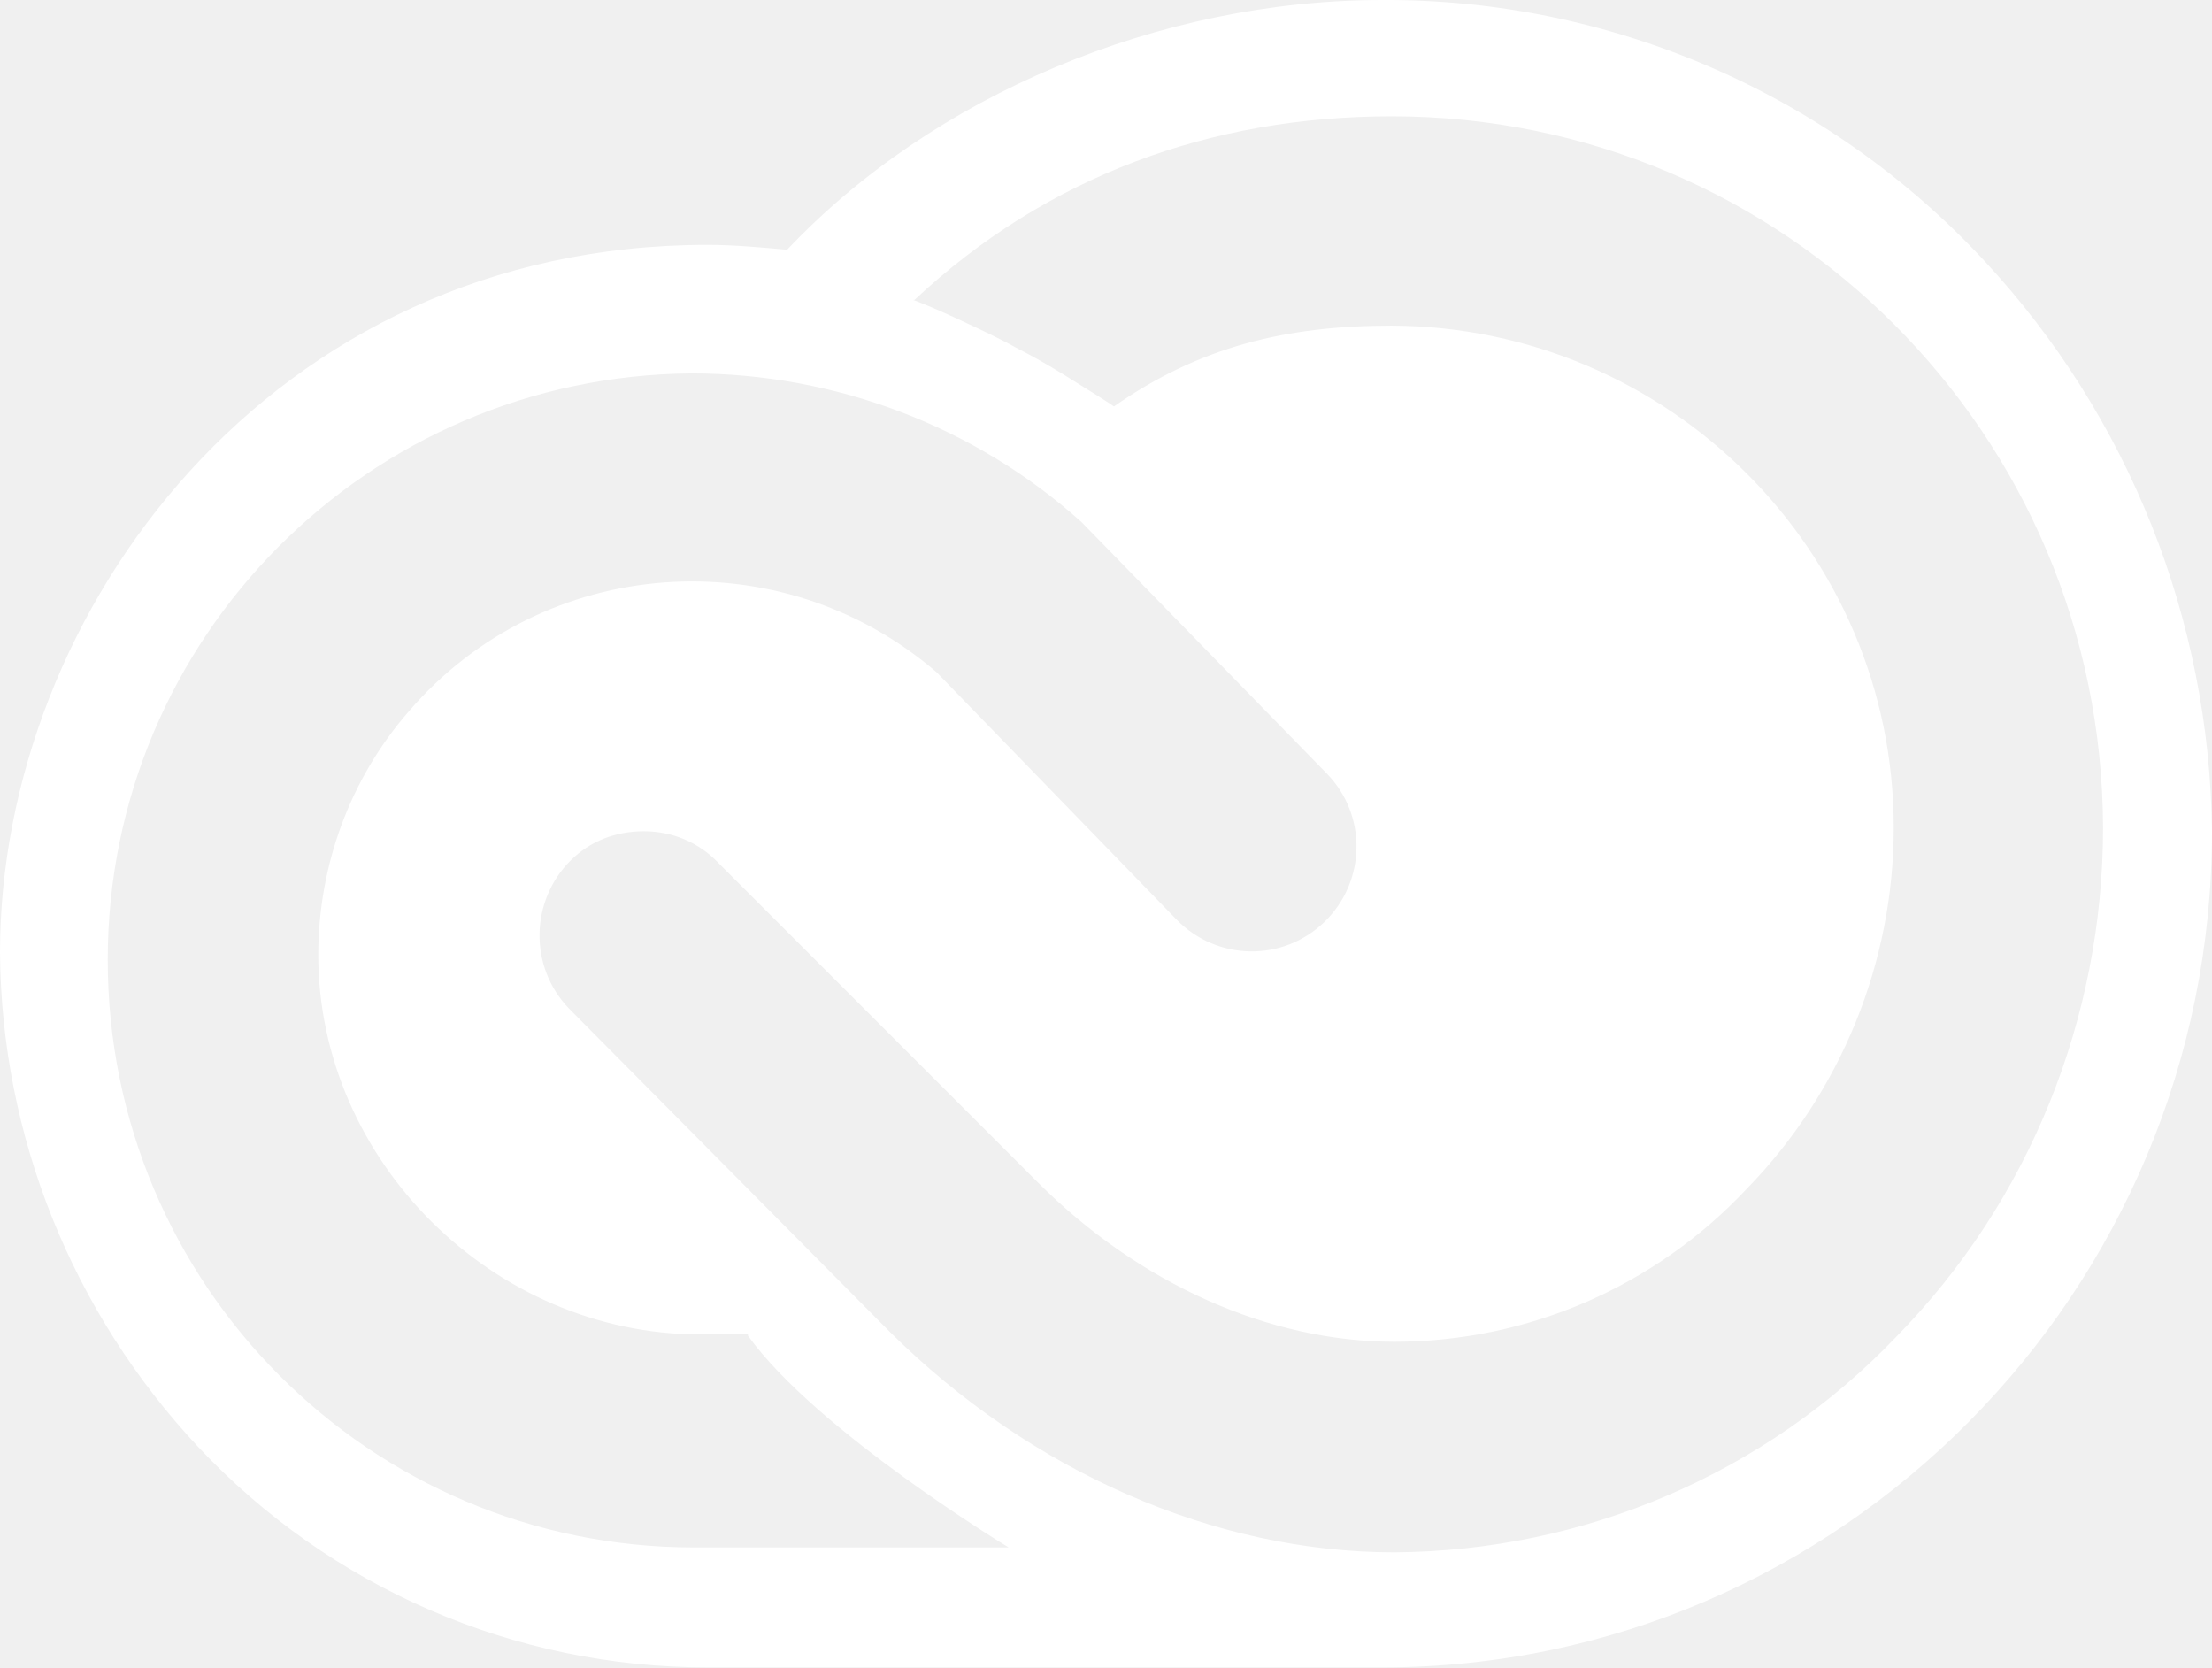
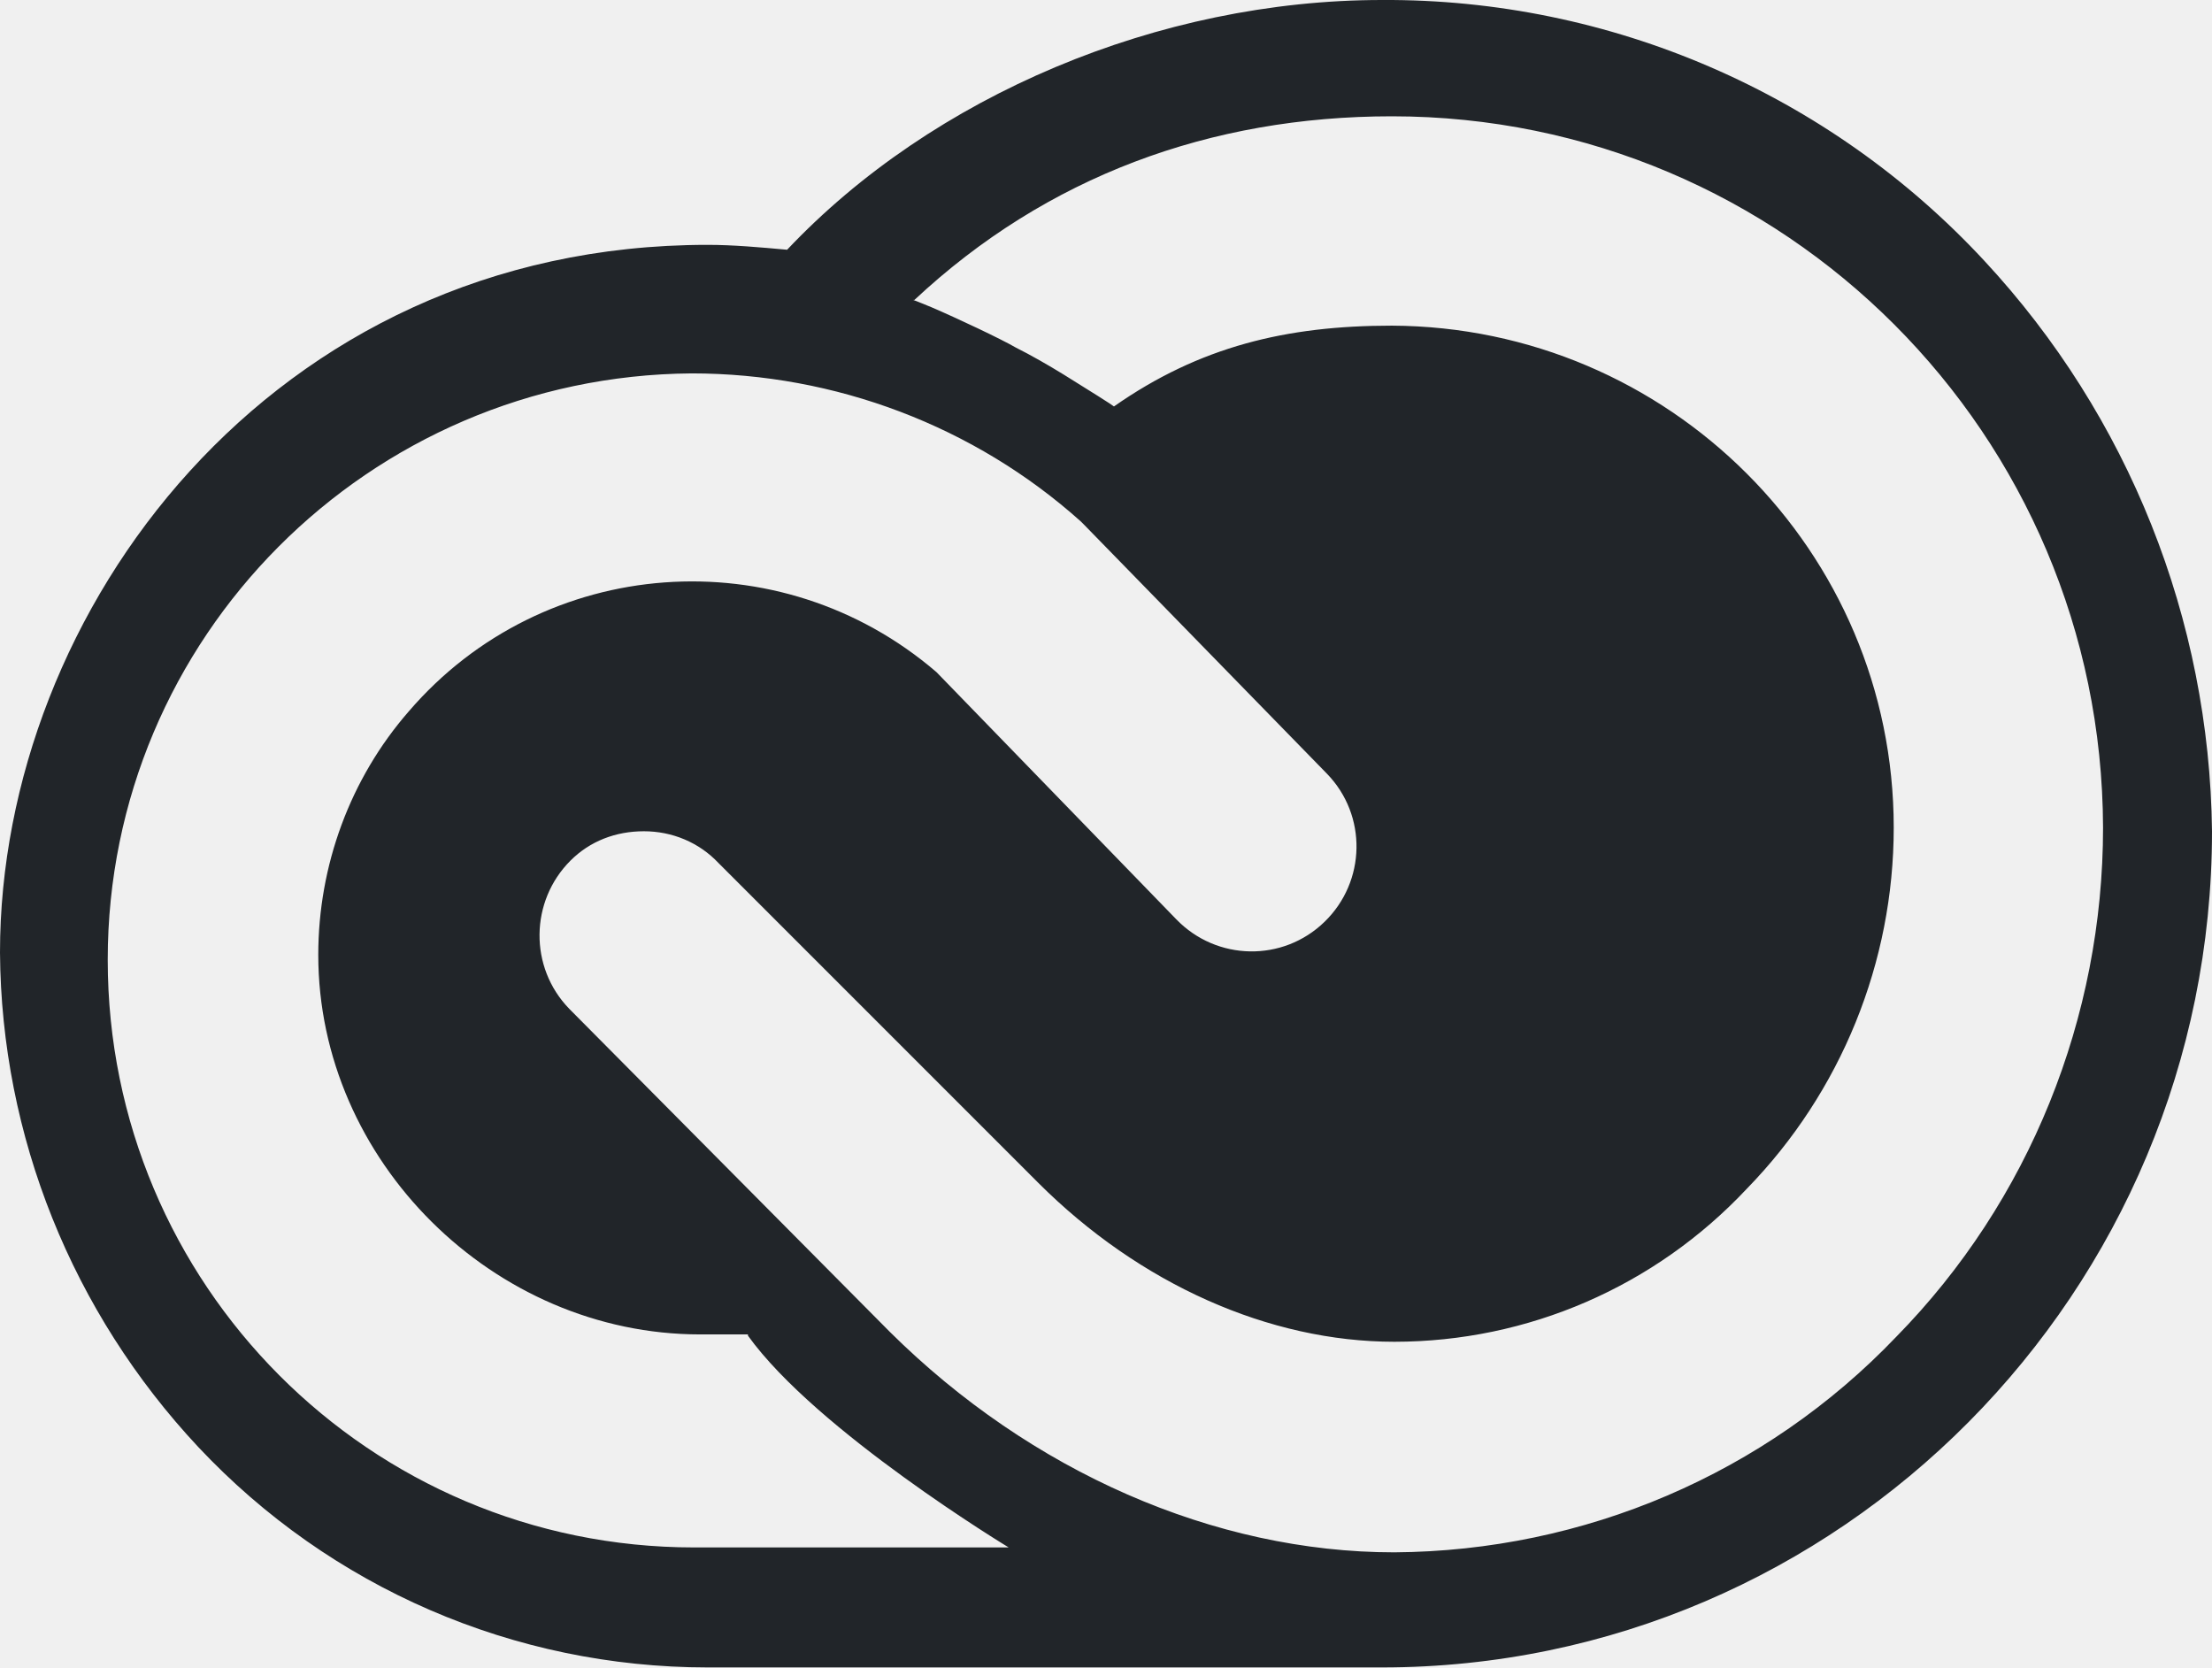
<svg xmlns="http://www.w3.org/2000/svg" version="1.1" id="Layer_1" x="0px" y="0px" viewBox="0 0 180.7 136.2" style="enable-background:new 0 0 180.7 136.2;" xml:space="preserve">
  <style type="text/css">
- 	.st0{fill:#FFFFFF;}
+ 	.st0{fill:#212529;}
</style>
-   <path id="_256" class="st0" d="M162.1,21.3C149.4,7.6,131.5-0.1,112.9,0C94.7,0,76.2,7.8,64.3,20.4c-2.2-0.2-4.4-0.4-6.5-0.4  C22.1,20,0,50,0,77.8c0.1,15,5.9,29.4,16.2,40.4c10.8,11.5,25.8,18,41.6,18h55.1c37.4,0,67.8-30.7,67.8-68.3  C180.5,50.6,173.9,34,162.1,21.3z M56.7,126.4c-26.5,0-47.9-21.5-47.9-48c0-26.3,21.3-47.7,47.7-47.9c11.7,0,23.1,4.3,31.8,12.1  l0.2,0.2l19.9,20.4c3.3,3.4,3.2,8.8-0.2,12.1c-3.4,3.3-8.8,3.2-12.1-0.2L76.5,54.9c-12.8-11-32.1-9.6-43.1,3.2  C28.6,63.6,26,70.7,26,78c0,16.8,14.3,31,31.2,31h3.9v0.1c5.6,7.8,21.3,17.3,21.3,17.3H56.7z M154.9,109.2  c-10.7,11.2-25.5,17.5-41,17.6c-14.7,0-29.7-6.6-41.2-18L46.5,82.4c-3.3-3.4-3.2-8.8,0.1-12.1c1.6-1.6,3.7-2.4,6-2.4  s4.5,0.9,6.1,2.6l26.1,26.1c8.3,8.3,18.9,13,29.1,13c10.9,0,21.3-4.5,28.8-12.5c7.7-7.9,12-18.5,12-29.5c0-22.6-18.4-40.9-41-41  c-8.6,0-15.7,1.7-22.7,6.6c-0.1-0.1-2-1.3-4.1-2.6c-1.3-0.8-2.7-1.6-3.9-2.2c-1.2-0.7-4.8-2.4-6.9-3.3c-0.5-0.2-1.2-0.5-1.5-0.6h0.1  c10.8-10.1,24.2-15,39-15c32.1,0,58,26,58.1,58.1C171.8,83.1,165.8,98.1,154.9,109.2L154.9,109.2z" />
+   <path id="_256" class="st0" d="M162.1,21.3C149.4,7.6,131.5-0.1,112.9,0C94.7,0,76.2,7.8,64.3,20.4c-2.2-0.2-4.4-0.4-6.5-0.4  C22.1,20,0,50,0,77.8c0.1,15,5.9,29.4,16.2,40.4c10.8,11.5,25.8,18,41.6,18h55.1c37.4,0,67.8-30.7,67.8-68.3  C180.5,50.6,173.9,34,162.1,21.3z M56.7,126.4c-26.5,0-47.9-21.5-47.9-48c0-26.3,21.3-47.7,47.7-47.9c11.7,0,23.1,4.3,31.8,12.1  l0.2,0.2l19.9,20.4c3.3,3.4,3.2,8.8-0.2,12.1c-3.4,3.3-8.8,3.2-12.1-0.2L76.5,54.9c-12.8-11-32.1-9.6-43.1,3.2  C28.6,63.6,26,70.7,26,78c0,16.8,14.3,31,31.2,31h3.9v0.1c5.6,7.8,21.3,17.3,21.3,17.3L56.7,126.4z M154.9,109.2  c-10.7,11.2-25.5,17.5-41,17.6c-14.7,0-29.7-6.6-41.2-18L46.5,82.4c-3.3-3.4-3.2-8.8,0.1-12.1c1.6-1.6,3.7-2.4,6-2.4  s4.5,0.9,6.1,2.6l26.1,26.1c8.3,8.3,18.9,13,29.1,13c10.9,0,21.3-4.5,28.8-12.5c7.7-7.9,12-18.5,12-29.5c0-22.6-18.4-40.9-41-41  c-8.6,0-15.7,1.7-22.7,6.6c-0.1-0.1-2-1.3-4.1-2.6c-1.3-0.8-2.7-1.6-3.9-2.2c-1.2-0.7-4.8-2.4-6.9-3.3c-0.5-0.2-1.2-0.5-1.5-0.6h0.1  c10.8-10.1,24.2-15,39-15c32.1,0,58,26,58.1,58.1C171.8,83.1,165.8,98.1,154.9,109.2L154.9,109.2z" />
</svg>
